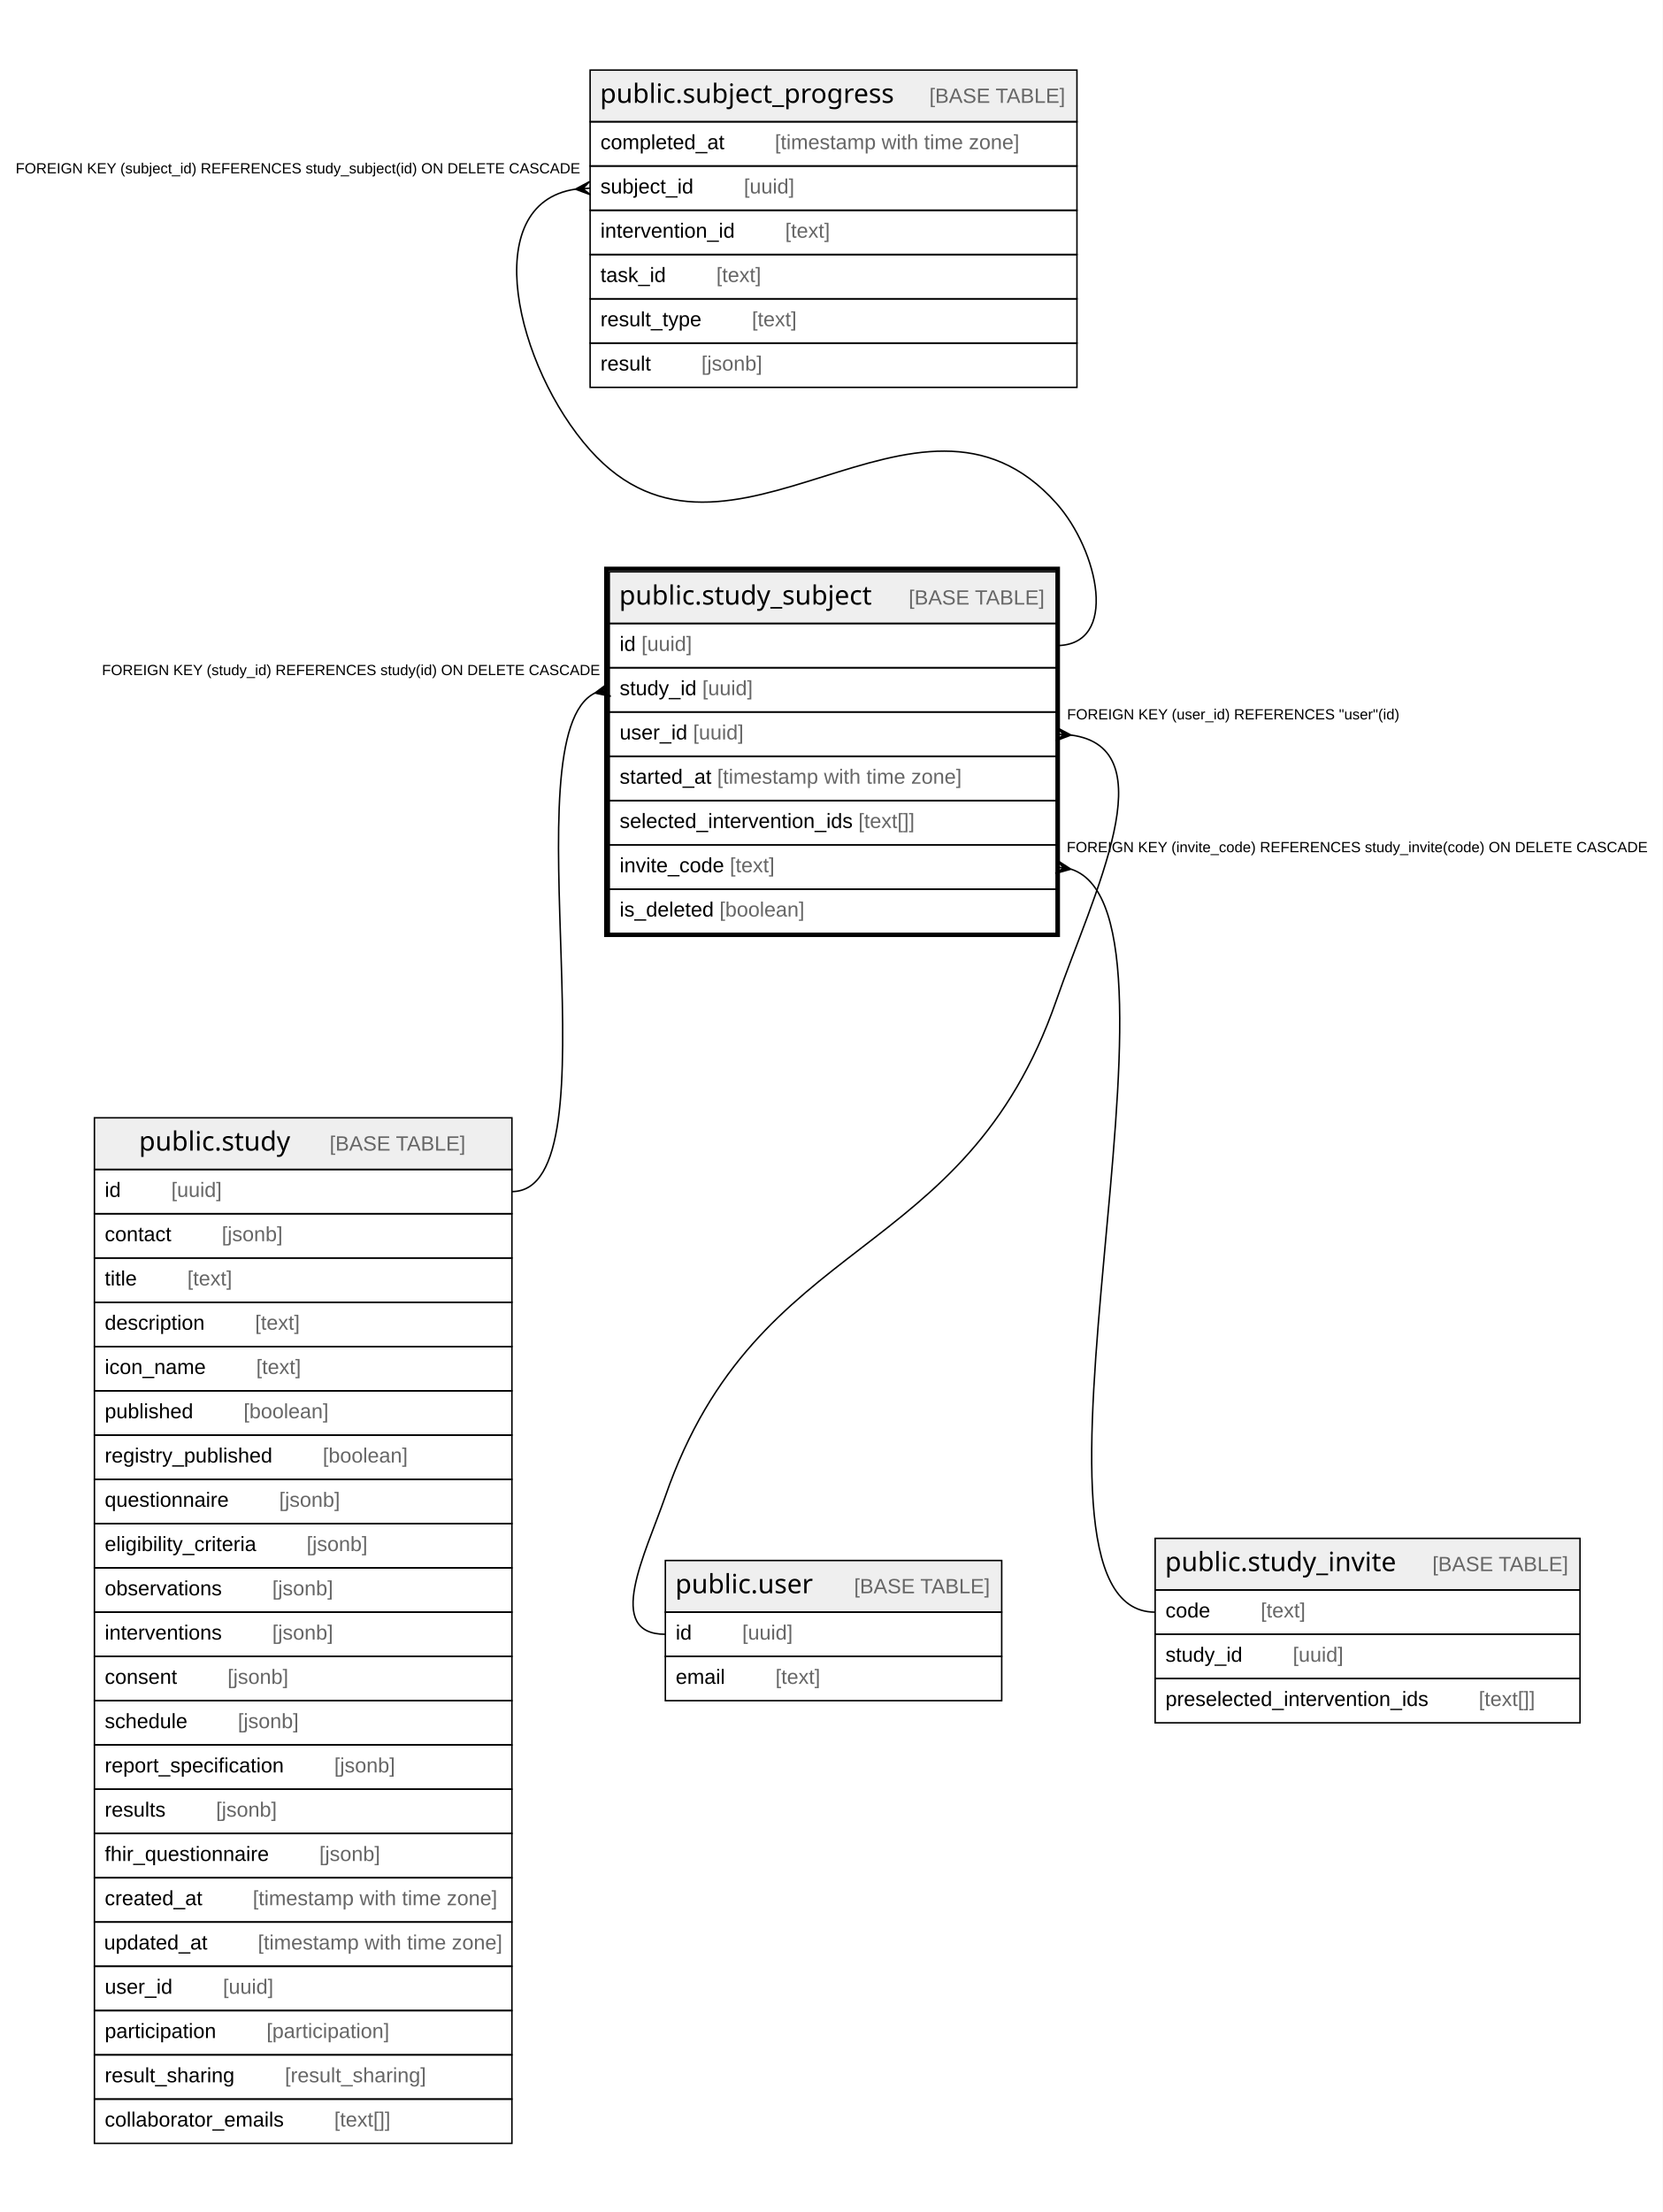
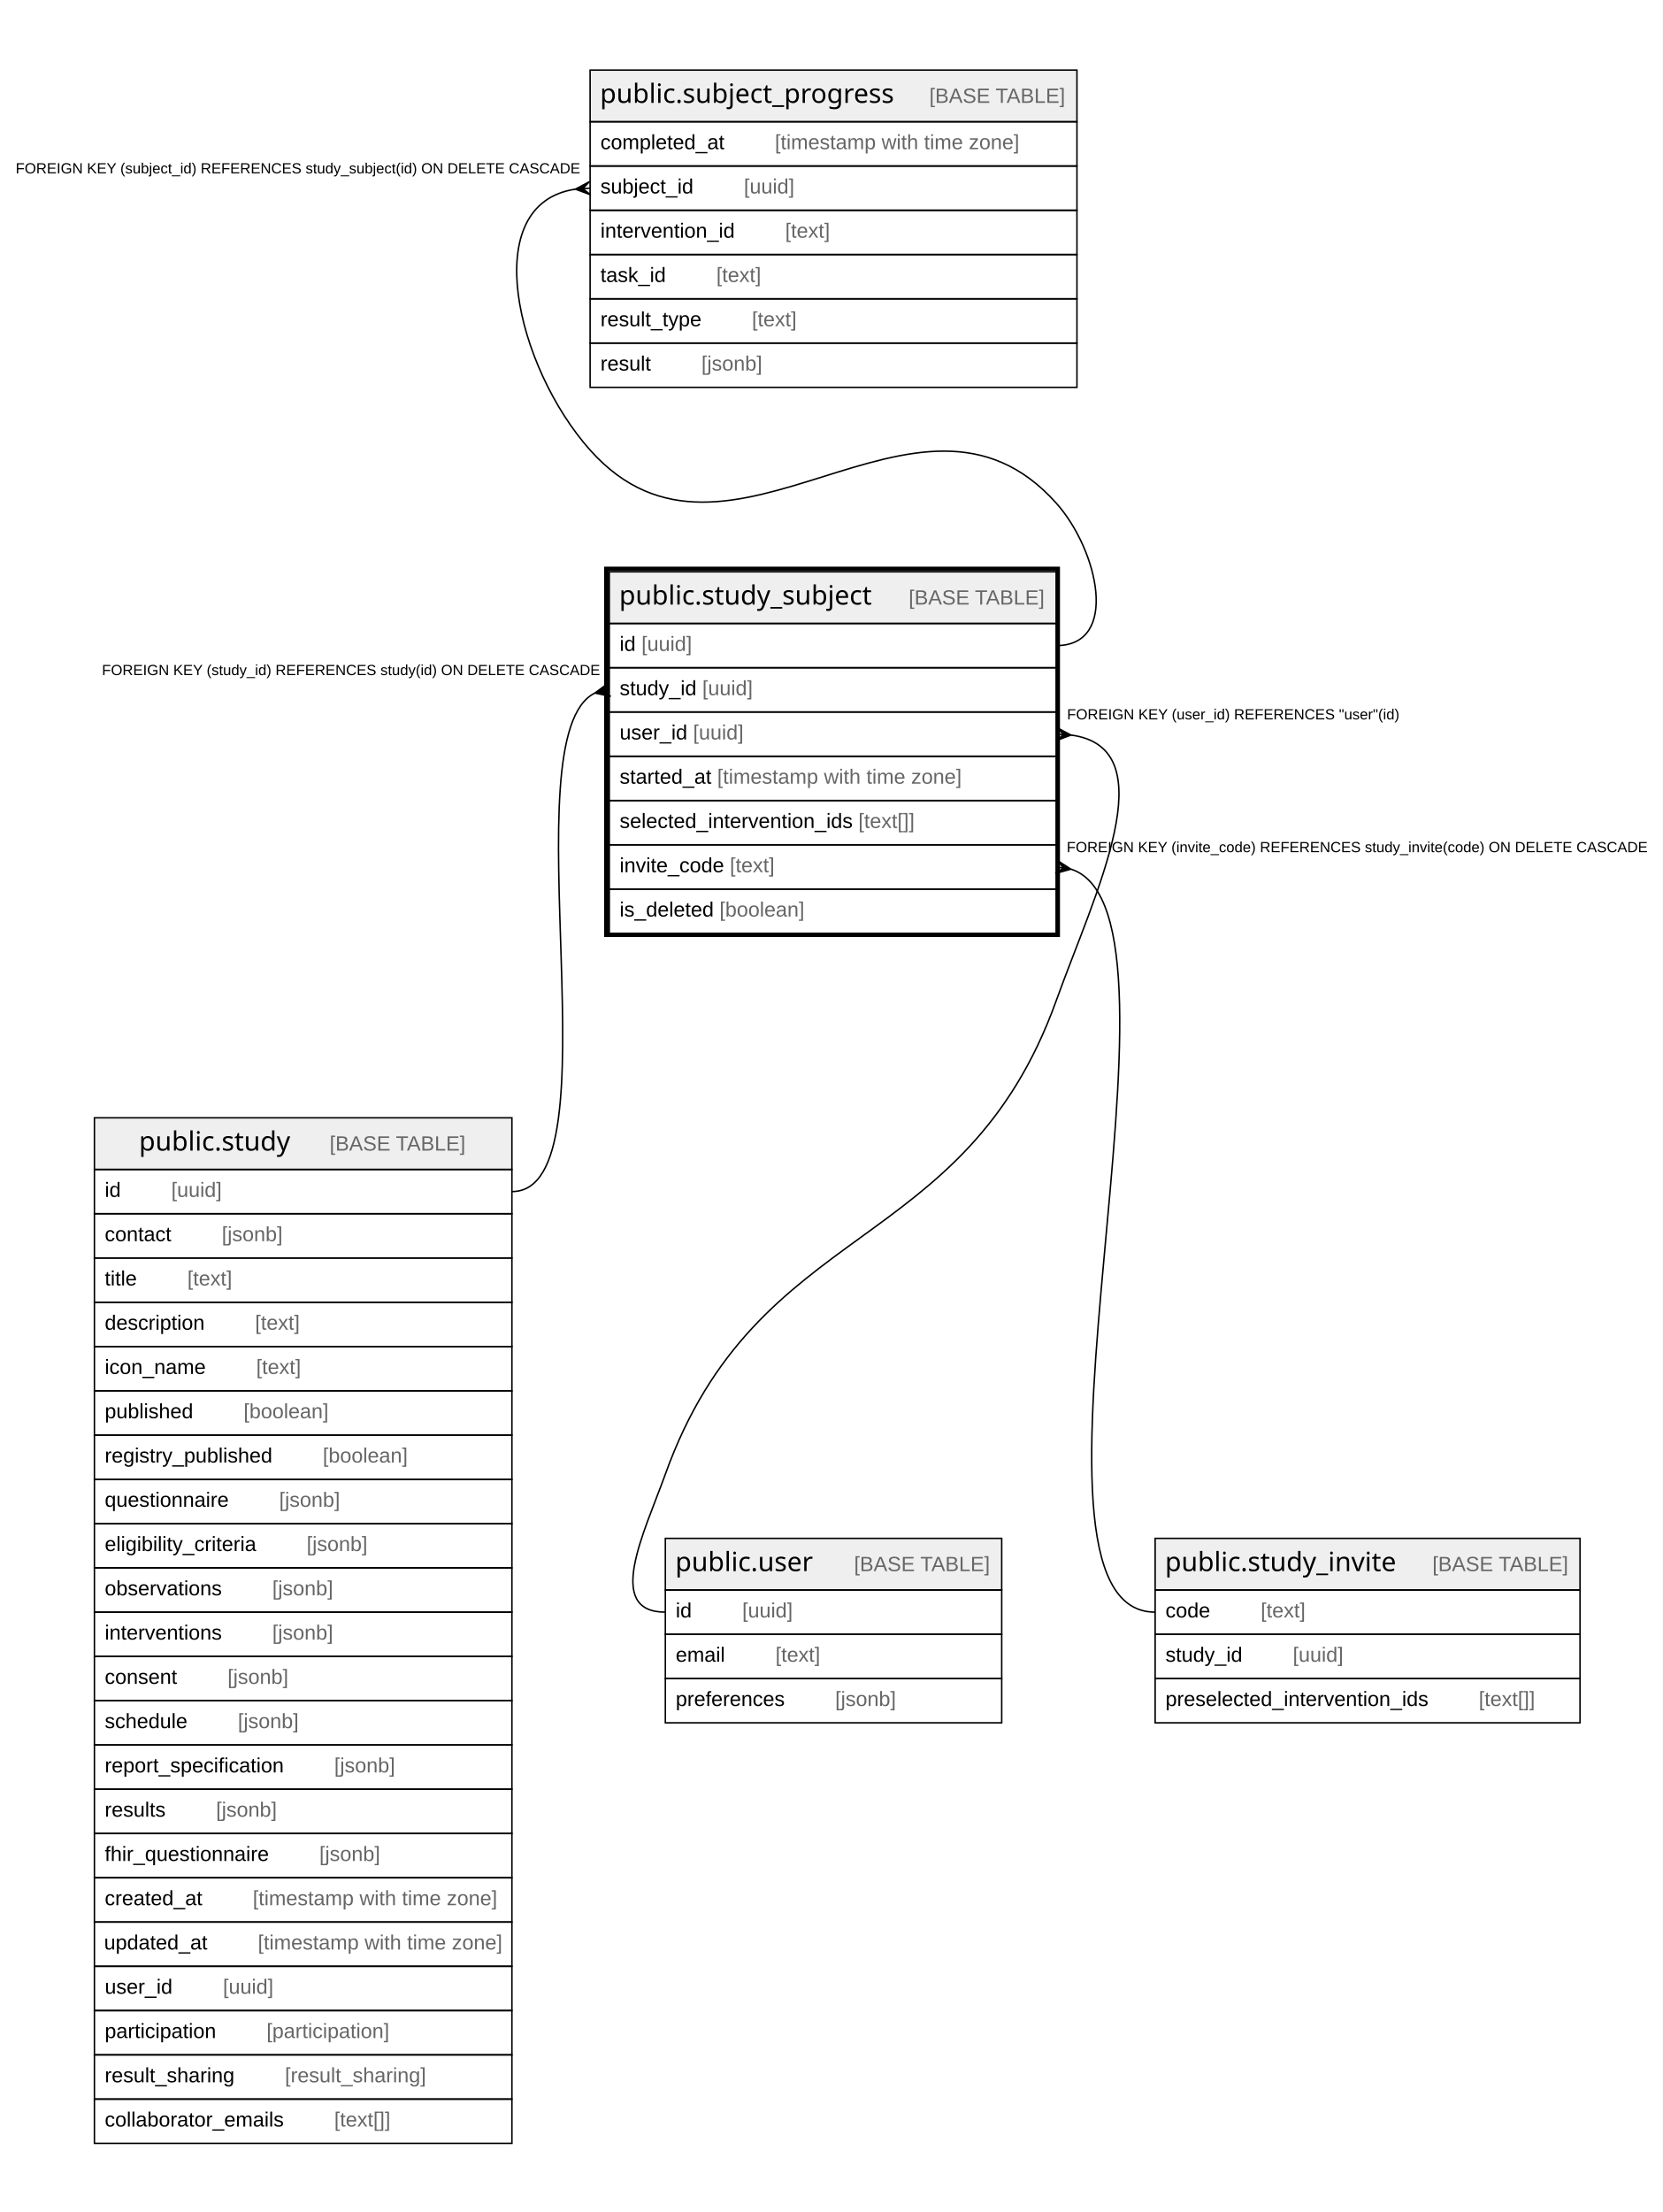
<svg xmlns="http://www.w3.org/2000/svg" width="1127pt" height="1499pt" viewBox="0.00 0.00 1127.00 1499.00">
  <g id="graph0" class="graph" transform="scale(1 1) rotate(0) translate(4 1495)">
    <polygon fill="#ffffff" stroke="transparent" points="-4,4 -4,-1495 1123,-1495 1123,4 -4,4" />
    <g id="node1" class="node">
      <polygon fill="#efefef" stroke="transparent" points="409,-1072.5 409,-1107.5 712,-1107.5 712,-1072.5 409,-1072.5" />
      <polygon fill="none" stroke="#000000" points="409,-1072.5 409,-1107.5 712,-1107.5 712,-1072.5 409,-1072.5" />
      <text text-anchor="start" x="415.693" y="-1085.3" font-family="Arial Bold" font-size="18.00" fill="#000000">public.study_subject</text>
      <text text-anchor="start" x="577.739" y="-1085.3" font-family="Arial" font-size="14.00" fill="#000000">    </text>
      <text text-anchor="start" x="611.943" y="-1085.3" font-family="Arial" font-size="14.00" fill="#666666">[BASE TABLE]</text>
      <polygon fill="none" stroke="#000000" points="409,-1042.5 409,-1072.5 712,-1072.5 712,-1042.5 409,-1042.5" />
      <text text-anchor="start" x="416" y="-1053.9" font-family="Arial" font-size="14.00" fill="#000000">id </text>
      <text text-anchor="start" x="430.78" y="-1053.9" font-family="Arial" font-size="14.00" fill="#666666">[uuid]</text>
      <polygon fill="none" stroke="#000000" points="409,-1012.5 409,-1042.5 712,-1042.5 712,-1012.5 409,-1012.5" />
      <text text-anchor="start" x="416" y="-1023.9" font-family="Arial" font-size="14.00" fill="#000000">study_id </text>
      <text text-anchor="start" x="472.018" y="-1023.9" font-family="Arial" font-size="14.00" fill="#666666">[uuid]</text>
      <polygon fill="none" stroke="#000000" points="409,-982.5 409,-1012.5 712,-1012.5 712,-982.5 409,-982.5" />
      <text text-anchor="start" x="416" y="-993.9" font-family="Arial" font-size="14.00" fill="#000000">user_id </text>
      <text text-anchor="start" x="465.788" y="-993.9" font-family="Arial" font-size="14.00" fill="#666666">[uuid]</text>
      <polygon fill="none" stroke="#000000" points="409,-952.5 409,-982.5 712,-982.5 712,-952.5 409,-952.5" />
      <text text-anchor="start" x="416" y="-963.9" font-family="Arial" font-size="14.00" fill="#000000">started_at </text>
      <text text-anchor="start" x="482.136" y="-963.9" font-family="Arial" font-size="14.00" fill="#666666">[timestamp with time zone]</text>
      <polygon fill="none" stroke="#000000" points="409,-922.5 409,-952.5 712,-952.5 712,-922.5 409,-922.5" />
      <text text-anchor="start" x="416" y="-933.9" font-family="Arial" font-size="14.00" fill="#000000">selected_intervention_ids </text>
      <text text-anchor="start" x="577.823" y="-933.9" font-family="Arial" font-size="14.00" fill="#666666">[text[]]</text>
      <polygon fill="none" stroke="#000000" points="409,-892.5 409,-922.5 712,-922.5 712,-892.5 409,-892.5" />
      <text text-anchor="start" x="416" y="-903.9" font-family="Arial" font-size="14.00" fill="#000000">invite_code </text>
      <text text-anchor="start" x="490.69" y="-903.9" font-family="Arial" font-size="14.00" fill="#666666">[text]</text>
      <polygon fill="none" stroke="#000000" points="409,-862.5 409,-892.5 712,-892.5 712,-862.5 409,-862.5" />
      <text text-anchor="start" x="416" y="-873.9" font-family="Arial" font-size="14.00" fill="#000000">is_deleted </text>
      <text text-anchor="start" x="483.69" y="-873.9" font-family="Arial" font-size="14.00" fill="#666666">[boolean]</text>
      <polygon fill="none" stroke="#000000" stroke-width="3" points="407,-861.5 407,-1109.5 713,-1109.5 713,-861.5 407,-861.5" />
    </g>
    <g id="node3" class="node">
      <polygon fill="#efefef" stroke="transparent" points="60,-702.5 60,-737.5 343,-737.5 343,-702.5 60,-702.5" />
      <polygon fill="none" stroke="#000000" points="60,-702.5 60,-737.5 343,-737.5 343,-702.5 60,-702.5" />
      <text text-anchor="start" x="90.204" y="-715.3" font-family="Arial Bold" font-size="18.00" fill="#000000">public.study</text>
      <text text-anchor="start" x="185.228" y="-715.3" font-family="Arial" font-size="14.00" fill="#000000">    </text>
      <text text-anchor="start" x="219.433" y="-715.3" font-family="Arial" font-size="14.00" fill="#666666">[BASE TABLE]</text>
      <polygon fill="none" stroke="#000000" points="60,-672.5 60,-702.5 343,-702.5 343,-672.5 60,-672.5" />
      <text text-anchor="start" x="67" y="-683.9" font-family="Arial" font-size="14.00" fill="#000000">id    </text>
      <text text-anchor="start" x="112.094" y="-683.9" font-family="Arial" font-size="14.00" fill="#666666">[uuid]</text>
      <polygon fill="none" stroke="#000000" points="60,-642.5 60,-672.5 343,-672.5 343,-642.5 60,-642.5" />
      <text text-anchor="start" x="67" y="-653.9" font-family="Arial" font-size="14.00" fill="#000000">contact    </text>
      <text text-anchor="start" x="146.334" y="-653.9" font-family="Arial" font-size="14.00" fill="#666666">[jsonb]</text>
      <polygon fill="none" stroke="#000000" points="60,-612.5 60,-642.5 343,-642.5 343,-612.5 60,-612.5" />
      <text text-anchor="start" x="67" y="-623.9" font-family="Arial" font-size="14.00" fill="#000000">title    </text>
      <text text-anchor="start" x="122.982" y="-623.9" font-family="Arial" font-size="14.00" fill="#666666">[text]</text>
      <polygon fill="none" stroke="#000000" points="60,-582.5 60,-612.5 343,-612.5 343,-582.5 60,-582.5" />
      <text text-anchor="start" x="67" y="-593.9" font-family="Arial" font-size="14.00" fill="#000000">description    </text>
      <text text-anchor="start" x="168.882" y="-593.9" font-family="Arial" font-size="14.00" fill="#666666">[text]</text>
      <polygon fill="none" stroke="#000000" points="60,-552.5 60,-582.5 343,-582.5 343,-552.5 60,-552.5" />
      <text text-anchor="start" x="67" y="-563.9" font-family="Arial" font-size="14.00" fill="#000000">icon_name    </text>
      <text text-anchor="start" x="169.668" y="-563.9" font-family="Arial" font-size="14.00" fill="#666666">[text]</text>
      <polygon fill="none" stroke="#000000" points="60,-522.5 60,-552.5 343,-552.5 343,-522.5 60,-522.5" />
      <text text-anchor="start" x="67" y="-533.9" font-family="Arial" font-size="14.00" fill="#000000">published    </text>
      <text text-anchor="start" x="161.114" y="-533.9" font-family="Arial" font-size="14.00" fill="#666666">[boolean]</text>
      <polygon fill="none" stroke="#000000" points="60,-492.5 60,-522.5 343,-522.5 343,-492.5 60,-492.5" />
      <text text-anchor="start" x="67" y="-503.9" font-family="Arial" font-size="14.00" fill="#000000">registry_published    </text>
      <text text-anchor="start" x="214.78" y="-503.9" font-family="Arial" font-size="14.00" fill="#666666">[boolean]</text>
      <polygon fill="none" stroke="#000000" points="60,-462.5 60,-492.5 343,-492.5 343,-462.5 60,-462.5" />
      <text text-anchor="start" x="67" y="-473.9" font-family="Arial" font-size="14.00" fill="#000000">questionnaire    </text>
      <text text-anchor="start" x="185.23" y="-473.9" font-family="Arial" font-size="14.00" fill="#666666">[jsonb]</text>
      <polygon fill="none" stroke="#000000" points="60,-432.5 60,-462.5 343,-462.5 343,-432.5 60,-432.5" />
      <text text-anchor="start" x="67" y="-443.9" font-family="Arial" font-size="14.00" fill="#000000">eligibility_criteria    </text>
      <text text-anchor="start" x="203.856" y="-443.9" font-family="Arial" font-size="14.00" fill="#666666">[jsonb]</text>
      <polygon fill="none" stroke="#000000" points="60,-402.5 60,-432.5 343,-432.5 343,-402.5 60,-402.5" />
      <text text-anchor="start" x="67" y="-413.9" font-family="Arial" font-size="14.00" fill="#000000">observations    </text>
      <text text-anchor="start" x="180.558" y="-413.9" font-family="Arial" font-size="14.00" fill="#666666">[jsonb]</text>
      <polygon fill="none" stroke="#000000" points="60,-372.5 60,-402.5 343,-402.5 343,-372.5 60,-372.5" />
      <text text-anchor="start" x="67" y="-383.9" font-family="Arial" font-size="14.00" fill="#000000">interventions    </text>
      <text text-anchor="start" x="180.555" y="-383.9" font-family="Arial" font-size="14.00" fill="#666666">[jsonb]</text>
      <polygon fill="none" stroke="#000000" points="60,-342.5 60,-372.5 343,-372.5 343,-342.5 60,-342.5" />
      <text text-anchor="start" x="67" y="-353.9" font-family="Arial" font-size="14.00" fill="#000000">consent    </text>
      <text text-anchor="start" x="150.226" y="-353.9" font-family="Arial" font-size="14.00" fill="#666666">[jsonb]</text>
      <polygon fill="none" stroke="#000000" points="60,-312.5 60,-342.5 343,-342.5 343,-312.5 60,-312.5" />
      <text text-anchor="start" x="67" y="-323.9" font-family="Arial" font-size="14.00" fill="#000000">schedule    </text>
      <text text-anchor="start" x="157.224" y="-323.9" font-family="Arial" font-size="14.00" fill="#666666">[jsonb]</text>
      <polygon fill="none" stroke="#000000" points="60,-282.5 60,-312.5 343,-312.5 343,-282.5 60,-282.5" />
      <text text-anchor="start" x="67" y="-293.9" font-family="Arial" font-size="14.00" fill="#000000">report_specification    </text>
      <text text-anchor="start" x="222.561" y="-293.9" font-family="Arial" font-size="14.00" fill="#666666">[jsonb]</text>
      <polygon fill="none" stroke="#000000" points="60,-252.5 60,-282.5 343,-282.5 343,-252.5 60,-252.5" />
      <text text-anchor="start" x="67" y="-263.9" font-family="Arial" font-size="14.00" fill="#000000">results    </text>
      <text text-anchor="start" x="142.428" y="-263.9" font-family="Arial" font-size="14.00" fill="#666666">[jsonb]</text>
      <polygon fill="none" stroke="#000000" points="60,-222.5 60,-252.5 343,-252.5 343,-222.5 60,-222.5" />
      <text text-anchor="start" x="67" y="-233.9" font-family="Arial" font-size="14.00" fill="#000000">fhir_questionnaire    </text>
      <text text-anchor="start" x="212.453" y="-233.9" font-family="Arial" font-size="14.00" fill="#666666">[jsonb]</text>
      <polygon fill="none" stroke="#000000" points="60,-192.5 60,-222.5 343,-222.5 343,-192.5 60,-192.5" />
      <text text-anchor="start" x="67" y="-203.9" font-family="Arial" font-size="14.00" fill="#000000">created_at    </text>
      <text text-anchor="start" x="167.342" y="-203.9" font-family="Arial" font-size="14.00" fill="#666666">[timestamp with time zone]</text>
      <polygon fill="none" stroke="#000000" points="60,-162.5 60,-192.5 343,-192.5 343,-162.5 60,-162.5" />
      <text text-anchor="start" x="66.534" y="-173.9" font-family="Arial" font-size="14.00" fill="#000000">updated_at    </text>
      <text text-anchor="start" x="170.781" y="-173.9" font-family="Arial" font-size="14.00" fill="#666666">[timestamp with time zone]</text>
      <polygon fill="none" stroke="#000000" points="60,-132.5 60,-162.5 343,-162.5 343,-132.5 60,-132.5" />
      <text text-anchor="start" x="67" y="-143.9" font-family="Arial" font-size="14.00" fill="#000000">user_id    </text>
      <text text-anchor="start" x="147.102" y="-143.9" font-family="Arial" font-size="14.00" fill="#666666">[uuid]</text>
      <polygon fill="none" stroke="#000000" points="60,-102.5 60,-132.5 343,-132.5 343,-102.5 60,-102.5" />
      <text text-anchor="start" x="67" y="-113.9" font-family="Arial" font-size="14.00" fill="#000000">participation    </text>
      <text text-anchor="start" x="176.662" y="-113.9" font-family="Arial" font-size="14.00" fill="#666666">[participation]</text>
      <polygon fill="none" stroke="#000000" points="60,-72.5 60,-102.5 343,-102.5 343,-72.5 60,-72.5" />
      <text text-anchor="start" x="67" y="-83.9" font-family="Arial" font-size="14.00" fill="#000000">result_sharing    </text>
      <text text-anchor="start" x="189.108" y="-83.9" font-family="Arial" font-size="14.00" fill="#666666">[result_sharing]</text>
      <polygon fill="none" stroke="#000000" points="60,-42.5 60,-72.5 343,-72.5 343,-42.5 60,-42.5" />
      <text text-anchor="start" x="67" y="-53.9" font-family="Arial" font-size="14.00" fill="#000000">collaborator_emails    </text>
      <text text-anchor="start" x="222.547" y="-53.9" font-family="Arial" font-size="14.00" fill="#666666">[text[]]</text>
    </g>
    <g id="edge2" class="edge">
      <path fill="none" stroke="#000000" d="M399.23,-1025.329C339.915,-996.372 416.358,-687.5 343,-687.5" />
      <polygon fill="#000000" stroke="#000000" points="399.238,-1025.331 408.024,-1031.893 404.119,-1026.415 409,-1027.5 409,-1027.5 409,-1027.5 404.119,-1026.415 409.976,-1023.107 399.238,-1025.331 399.238,-1025.331" />
      <text text-anchor="start" x="65.103" y="-1037.5" font-family="Arial" font-size="10.00" fill="#000000">FOREIGN KEY (study_id) REFERENCES study(id) ON DELETE CASCADE</text>
    </g>
    <g id="node4" class="node">
-       <polygon fill="#efefef" stroke="transparent" points="447,-402.5 447,-437.5 675,-437.5 675,-402.5 447,-402.5" />
-       <polygon fill="none" stroke="#000000" points="447,-402.5 447,-437.5 675,-437.5 675,-402.5 447,-402.5" />
-       <text text-anchor="start" x="453.709" y="-415.3" font-family="Arial Bold" font-size="18.00" fill="#000000">public.user</text>
-       <text text-anchor="start" x="540.723" y="-415.3" font-family="Arial" font-size="14.00" fill="#000000">    </text>
-       <text text-anchor="start" x="574.928" y="-415.3" font-family="Arial" font-size="14.00" fill="#666666">[BASE TABLE]</text>
-       <polygon fill="none" stroke="#000000" points="447,-372.5 447,-402.5 675,-402.5 675,-372.5 447,-372.5" />
-       <text text-anchor="start" x="454" y="-383.9" font-family="Arial" font-size="14.00" fill="#000000">id    </text>
-       <text text-anchor="start" x="499.094" y="-383.9" font-family="Arial" font-size="14.00" fill="#666666">[uuid]</text>
-       <polygon fill="none" stroke="#000000" points="447,-342.5 447,-372.5 675,-372.5 675,-342.5 447,-342.5" />
-       <text text-anchor="start" x="454" y="-353.9" font-family="Arial" font-size="14.00" fill="#000000">email    </text>
-       <text text-anchor="start" x="521.644" y="-353.9" font-family="Arial" font-size="14.00" fill="#666666">[text]</text>
+       <polygon fill="#efefef" stroke="transparent" points="447,-417.5 447,-452.5 675,-452.5 675,-417.5 447,-417.5" />
+       <polygon fill="none" stroke="#000000" points="447,-417.5 447,-452.5 675,-452.5 675,-417.5 447,-417.5" />
+       <text text-anchor="start" x="453.709" y="-430.3" font-family="Arial Bold" font-size="18.00" fill="#000000">public.user</text>
+       <text text-anchor="start" x="540.723" y="-430.3" font-family="Arial" font-size="14.00" fill="#000000">    </text>
+       <text text-anchor="start" x="574.928" y="-430.3" font-family="Arial" font-size="14.00" fill="#666666">[BASE TABLE]</text>
+       <polygon fill="none" stroke="#000000" points="447,-387.5 447,-417.5 675,-417.5 675,-387.5 447,-387.5" />
+       <text text-anchor="start" x="454" y="-398.9" font-family="Arial" font-size="14.00" fill="#000000">id    </text>
+       <text text-anchor="start" x="499.094" y="-398.9" font-family="Arial" font-size="14.00" fill="#666666">[uuid]</text>
+       <polygon fill="none" stroke="#000000" points="447,-357.5 447,-387.5 675,-387.5 675,-357.5 447,-357.5" />
+       <text text-anchor="start" x="454" y="-368.9" font-family="Arial" font-size="14.00" fill="#000000">email    </text>
+       <text text-anchor="start" x="521.644" y="-368.9" font-family="Arial" font-size="14.00" fill="#666666">[text]</text>
+       <polygon fill="none" stroke="#000000" points="447,-327.5 447,-357.5 675,-357.5 675,-327.5 447,-327.5" />
+       <text text-anchor="start" x="454" y="-338.9" font-family="Arial" font-size="14.00" fill="#000000">preferences    </text>
+       <text text-anchor="start" x="562.112" y="-338.9" font-family="Arial" font-size="14.00" fill="#666666">[jsonb]</text>
    </g>
    <g id="edge3" class="edge">
-       <path fill="none" stroke="#000000" d="M722.014,-996.878C787.433,-988.151 737.11,-889.387 712,-817 649.669,-637.315 509.331,-660.685 447,-481 433.381,-441.74 405.444,-387.5 447,-387.5" />
-       <polygon fill="#000000" stroke="#000000" points="721.981,-996.88 711.721,-993.009 716.99,-997.19 712,-997.5 712,-997.5 712,-997.5 716.99,-997.19 712.279,-1001.991 721.981,-996.88 721.981,-996.88" />
+       <path fill="none" stroke="#000000" d="M722.019,-996.876C787.505,-988.125 737.917,-889.102 712,-817 649.422,-642.904 509.578,-670.096 447,-496 432.944,-456.894 405.444,-402.5 447,-402.5" />
+       <polygon fill="#000000" stroke="#000000" points="721.981,-996.879 711.72,-993.009 716.99,-997.189 712,-997.5 712,-997.5 712,-997.5 716.99,-997.189 712.28,-1001.991 721.981,-996.879 721.981,-996.879" />
      <text text-anchor="start" x="719.285" y="-1007.5" font-family="Arial" font-size="10.00" fill="#000000">FOREIGN KEY (user_id) REFERENCES "user"(id)</text>
    </g>
    <g id="node5" class="node">
      <polygon fill="#efefef" stroke="transparent" points="779,-417.5 779,-452.5 1067,-452.5 1067,-417.5 779,-417.5" />
      <polygon fill="none" stroke="#000000" points="779,-417.5 779,-452.5 1067,-452.5 1067,-417.5 779,-417.5" />
      <text text-anchor="start" x="785.699" y="-430.3" font-family="Arial Bold" font-size="18.00" fill="#000000">public.study_invite</text>
      <text text-anchor="start" x="932.732" y="-430.3" font-family="Arial" font-size="14.00" fill="#000000">    </text>
      <text text-anchor="start" x="966.937" y="-430.3" font-family="Arial" font-size="14.00" fill="#666666">[BASE TABLE]</text>
      <polygon fill="none" stroke="#000000" points="779,-387.5 779,-417.5 1067,-417.5 1067,-387.5 779,-387.5" />
      <text text-anchor="start" x="786" y="-398.9" font-family="Arial" font-size="14.00" fill="#000000">code    </text>
      <text text-anchor="start" x="850.553" y="-398.9" font-family="Arial" font-size="14.00" fill="#666666">[text]</text>
      <polygon fill="none" stroke="#000000" points="779,-357.5 779,-387.5 1067,-387.5 1067,-357.5 779,-357.5" />
      <text text-anchor="start" x="786" y="-368.9" font-family="Arial" font-size="14.00" fill="#000000">study_id    </text>
      <text text-anchor="start" x="872.332" y="-368.9" font-family="Arial" font-size="14.00" fill="#666666">[uuid]</text>
      <polygon fill="none" stroke="#000000" points="779,-327.5 779,-357.5 1067,-357.5 1067,-327.5 779,-327.5" />
      <text text-anchor="start" x="786" y="-338.9" font-family="Arial" font-size="14.00" fill="#000000">preselected_intervention_ids    </text>
      <text text-anchor="start" x="998.363" y="-338.9" font-family="Arial" font-size="14.00" fill="#666666">[text[]]</text>
    </g>
    <g id="edge4" class="edge">
      <path fill="none" stroke="#000000" d="M722.114,-905.96C815.214,-875.476 669.443,-402.5 779,-402.5" />
      <polygon fill="#000000" stroke="#000000" points="721.886,-905.995 711.323,-903.051 716.943,-906.747 712,-907.5 712,-907.5 712,-907.5 716.943,-906.747 712.677,-911.949 721.886,-905.995 721.886,-905.995" />
      <text text-anchor="start" x="719.038" y="-917.5" font-family="Arial" font-size="10.00" fill="#000000">FOREIGN KEY (invite_code) REFERENCES study_invite(code) ON DELETE CASCADE</text>
    </g>
    <g id="node2" class="node">
      <polygon fill="#efefef" stroke="transparent" points="396,-1412.5 396,-1447.5 726,-1447.5 726,-1412.5 396,-1412.5" />
      <polygon fill="none" stroke="#000000" points="396,-1412.5 396,-1447.5 726,-1447.5 726,-1412.5 396,-1412.5" />
      <text text-anchor="start" x="402.696" y="-1425.3" font-family="Arial Bold" font-size="18.00" fill="#000000">public.subject_progress</text>
      <text text-anchor="start" x="591.736" y="-1425.3" font-family="Arial" font-size="14.00" fill="#000000">    </text>
      <text text-anchor="start" x="625.941" y="-1425.3" font-family="Arial" font-size="14.00" fill="#666666">[BASE TABLE]</text>
      <polygon fill="none" stroke="#000000" points="396,-1382.5 396,-1412.5 726,-1412.5 726,-1382.5 396,-1382.5" />
      <text text-anchor="start" x="403" y="-1393.9" font-family="Arial" font-size="14.00" fill="#000000">completed_at    </text>
      <text text-anchor="start" x="521.231" y="-1393.9" font-family="Arial" font-size="14.00" fill="#666666">[timestamp with time zone]</text>
      <polygon fill="none" stroke="#000000" points="396,-1352.5 396,-1382.5 726,-1382.5 726,-1352.5 396,-1352.5" />
      <text text-anchor="start" x="403" y="-1363.9" font-family="Arial" font-size="14.00" fill="#000000">subject_id    </text>
      <text text-anchor="start" x="500.222" y="-1363.9" font-family="Arial" font-size="14.00" fill="#666666">[uuid]</text>
      <polygon fill="none" stroke="#000000" points="396,-1322.5 396,-1352.5 726,-1352.5 726,-1322.5 396,-1322.5" />
      <text text-anchor="start" x="403" y="-1333.9" font-family="Arial" font-size="14.00" fill="#000000">intervention_id    </text>
      <text text-anchor="start" x="528.227" y="-1333.9" font-family="Arial" font-size="14.00" fill="#666666">[text]</text>
      <polygon fill="none" stroke="#000000" points="396,-1292.5 396,-1322.5 726,-1322.5 726,-1292.5 396,-1292.5" />
      <text text-anchor="start" x="403" y="-1303.9" font-family="Arial" font-size="14.00" fill="#000000">task_id    </text>
      <text text-anchor="start" x="481.55" y="-1303.9" font-family="Arial" font-size="14.00" fill="#666666">[text]</text>
      <polygon fill="none" stroke="#000000" points="396,-1262.5 396,-1292.5 726,-1292.5 726,-1262.5 396,-1262.5" />
      <text text-anchor="start" x="403" y="-1273.9" font-family="Arial" font-size="14.00" fill="#000000">result_type    </text>
      <text text-anchor="start" x="505.666" y="-1273.9" font-family="Arial" font-size="14.00" fill="#666666">[text]</text>
      <polygon fill="none" stroke="#000000" points="396,-1232.5 396,-1262.5 726,-1262.5 726,-1232.5 396,-1232.5" />
      <text text-anchor="start" x="403" y="-1243.9" font-family="Arial" font-size="14.00" fill="#000000">result    </text>
      <text text-anchor="start" x="471.428" y="-1243.9" font-family="Arial" font-size="14.00" fill="#666666">[jsonb]</text>
    </g>
    <g id="edge1" class="edge">
      <path fill="none" stroke="#000000" d="M385.998,-1366.798C319.532,-1356.961 345.829,-1246.211 396,-1190 490.125,-1084.543 617.875,-1259.457 712,-1154 740.559,-1122.003 754.889,-1057.5 712,-1057.5" />
      <polygon fill="#000000" stroke="#000000" points="386.024,-1366.8 395.685,-1371.989 391.012,-1367.15 396,-1367.5 396,-1367.5 396,-1367.5 391.012,-1367.15 396.315,-1363.011 386.024,-1366.8 386.024,-1366.8" />
      <text text-anchor="start" x="6.598" y="-1377.5" font-family="Arial" font-size="10.00" fill="#000000">FOREIGN KEY (subject_id) REFERENCES study_subject(id) ON DELETE CASCADE</text>
    </g>
  </g>
</svg>
